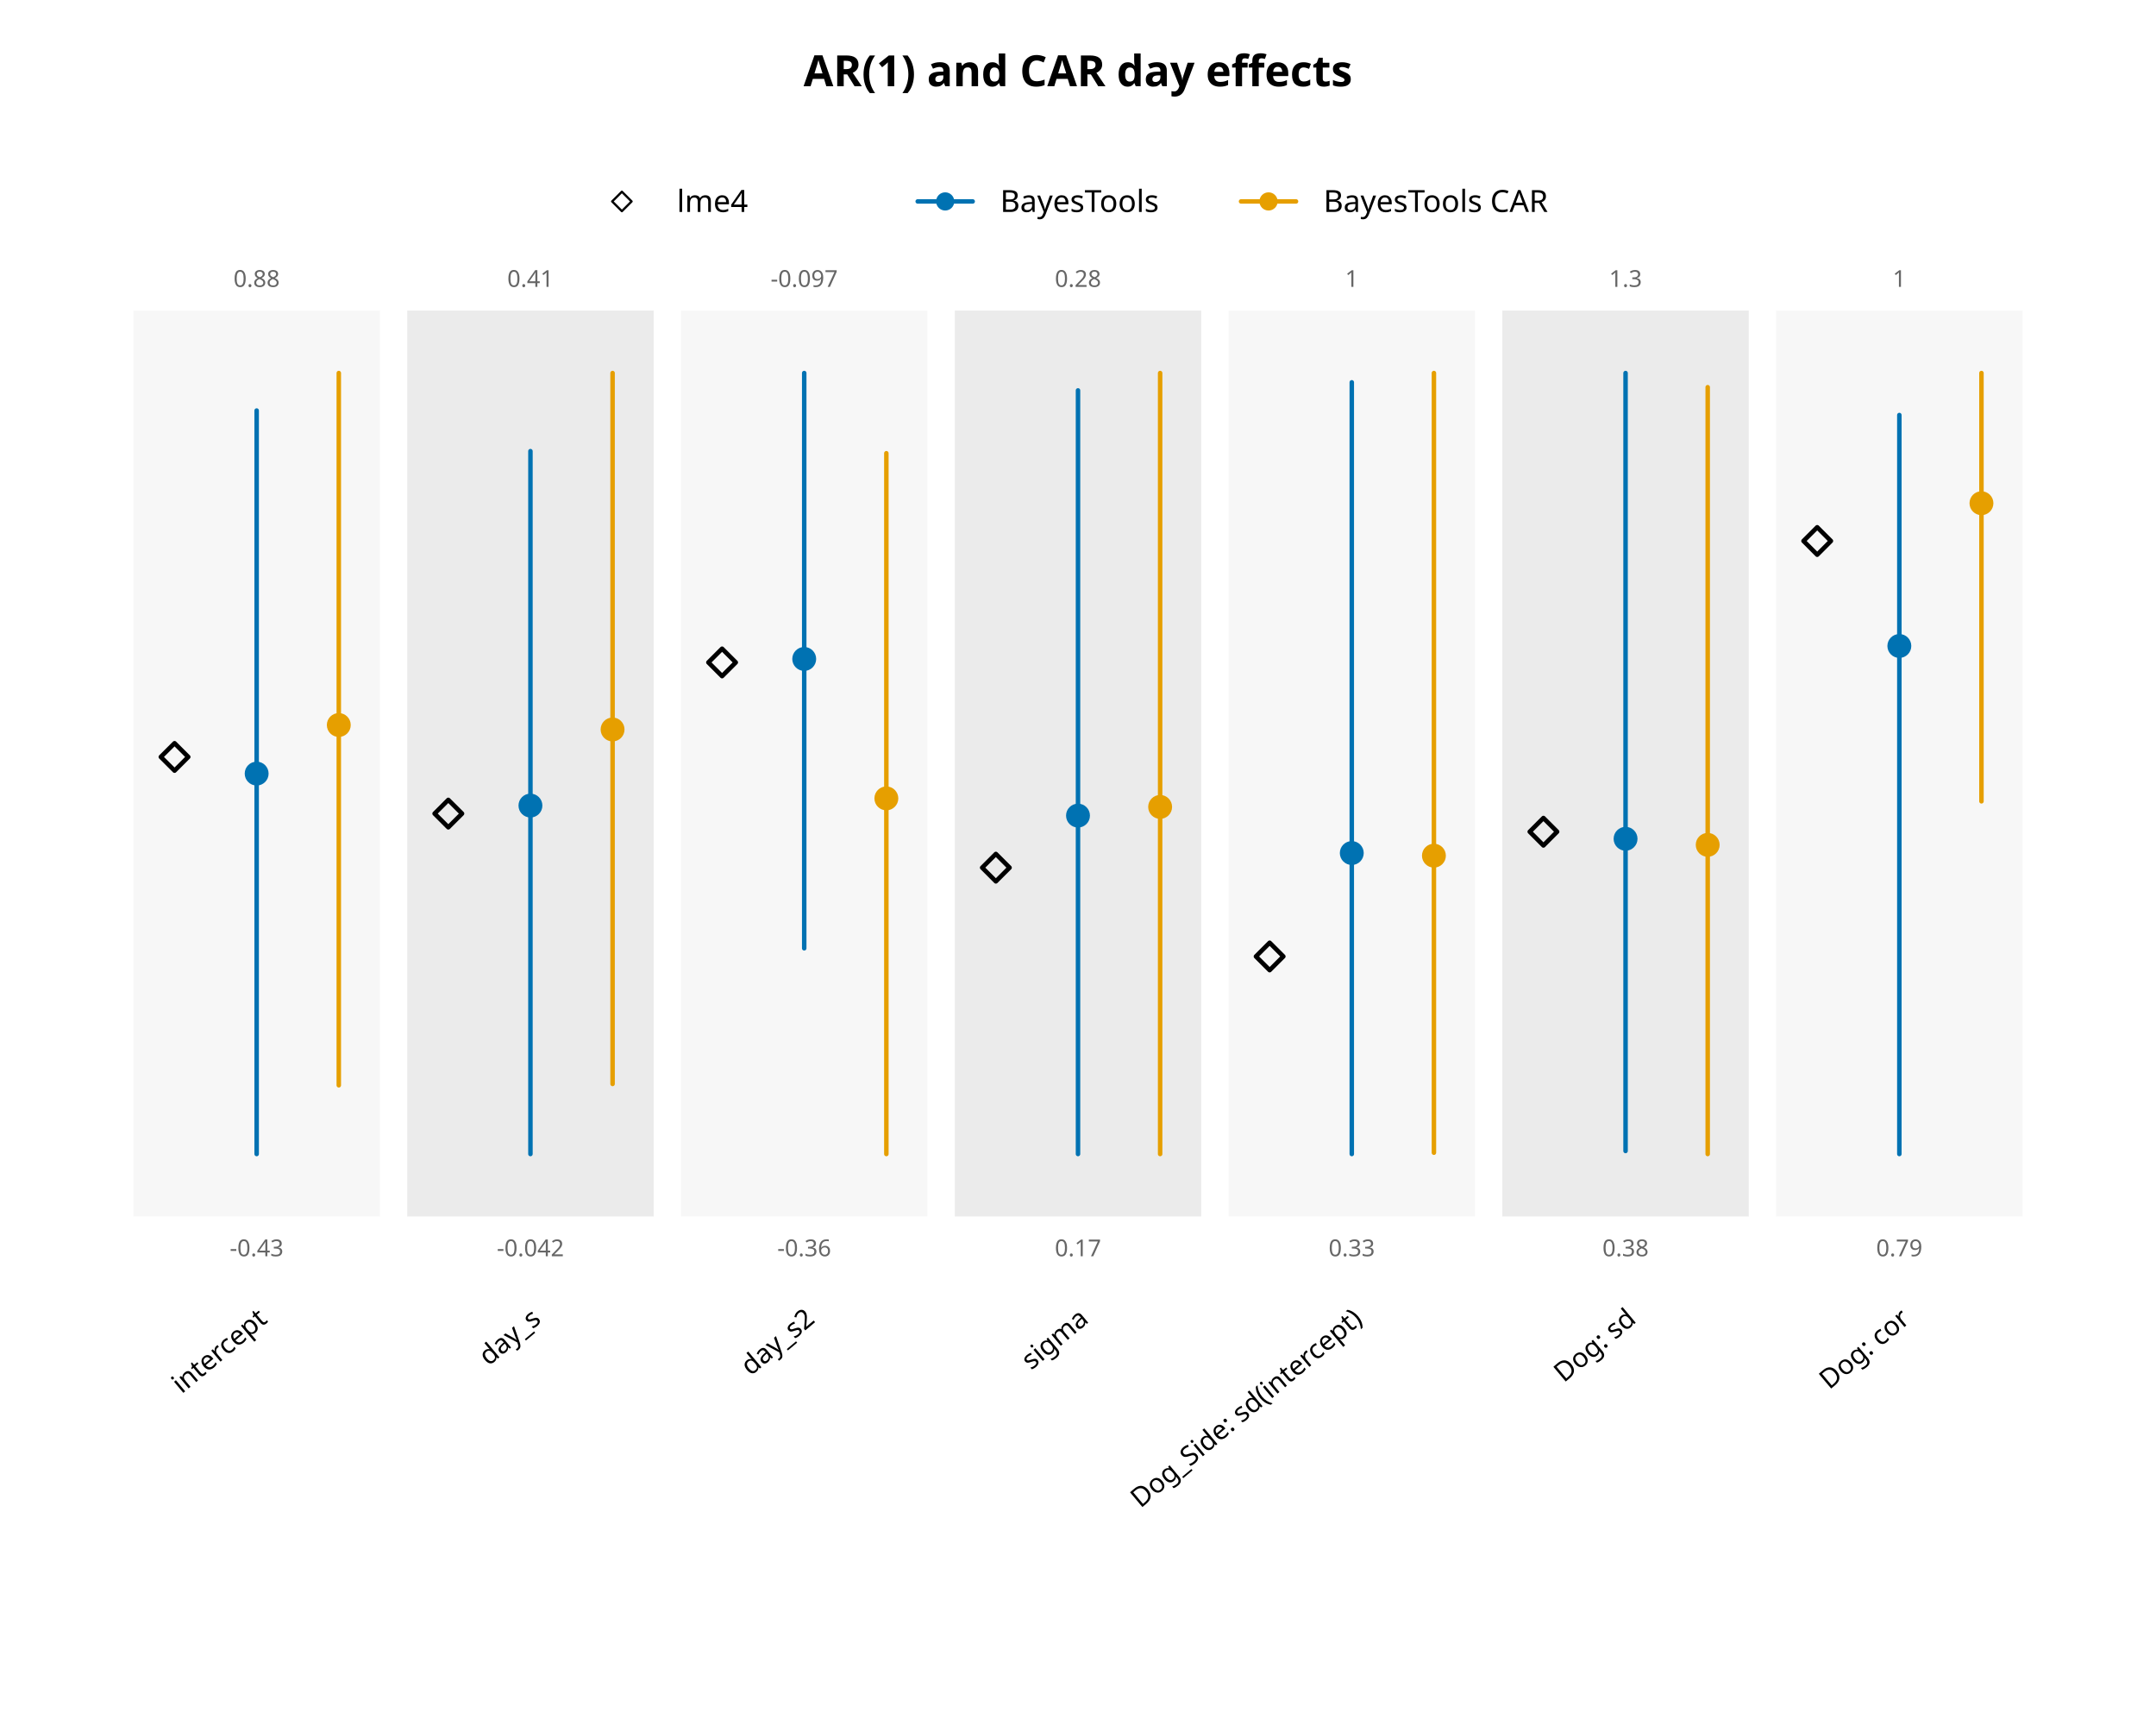
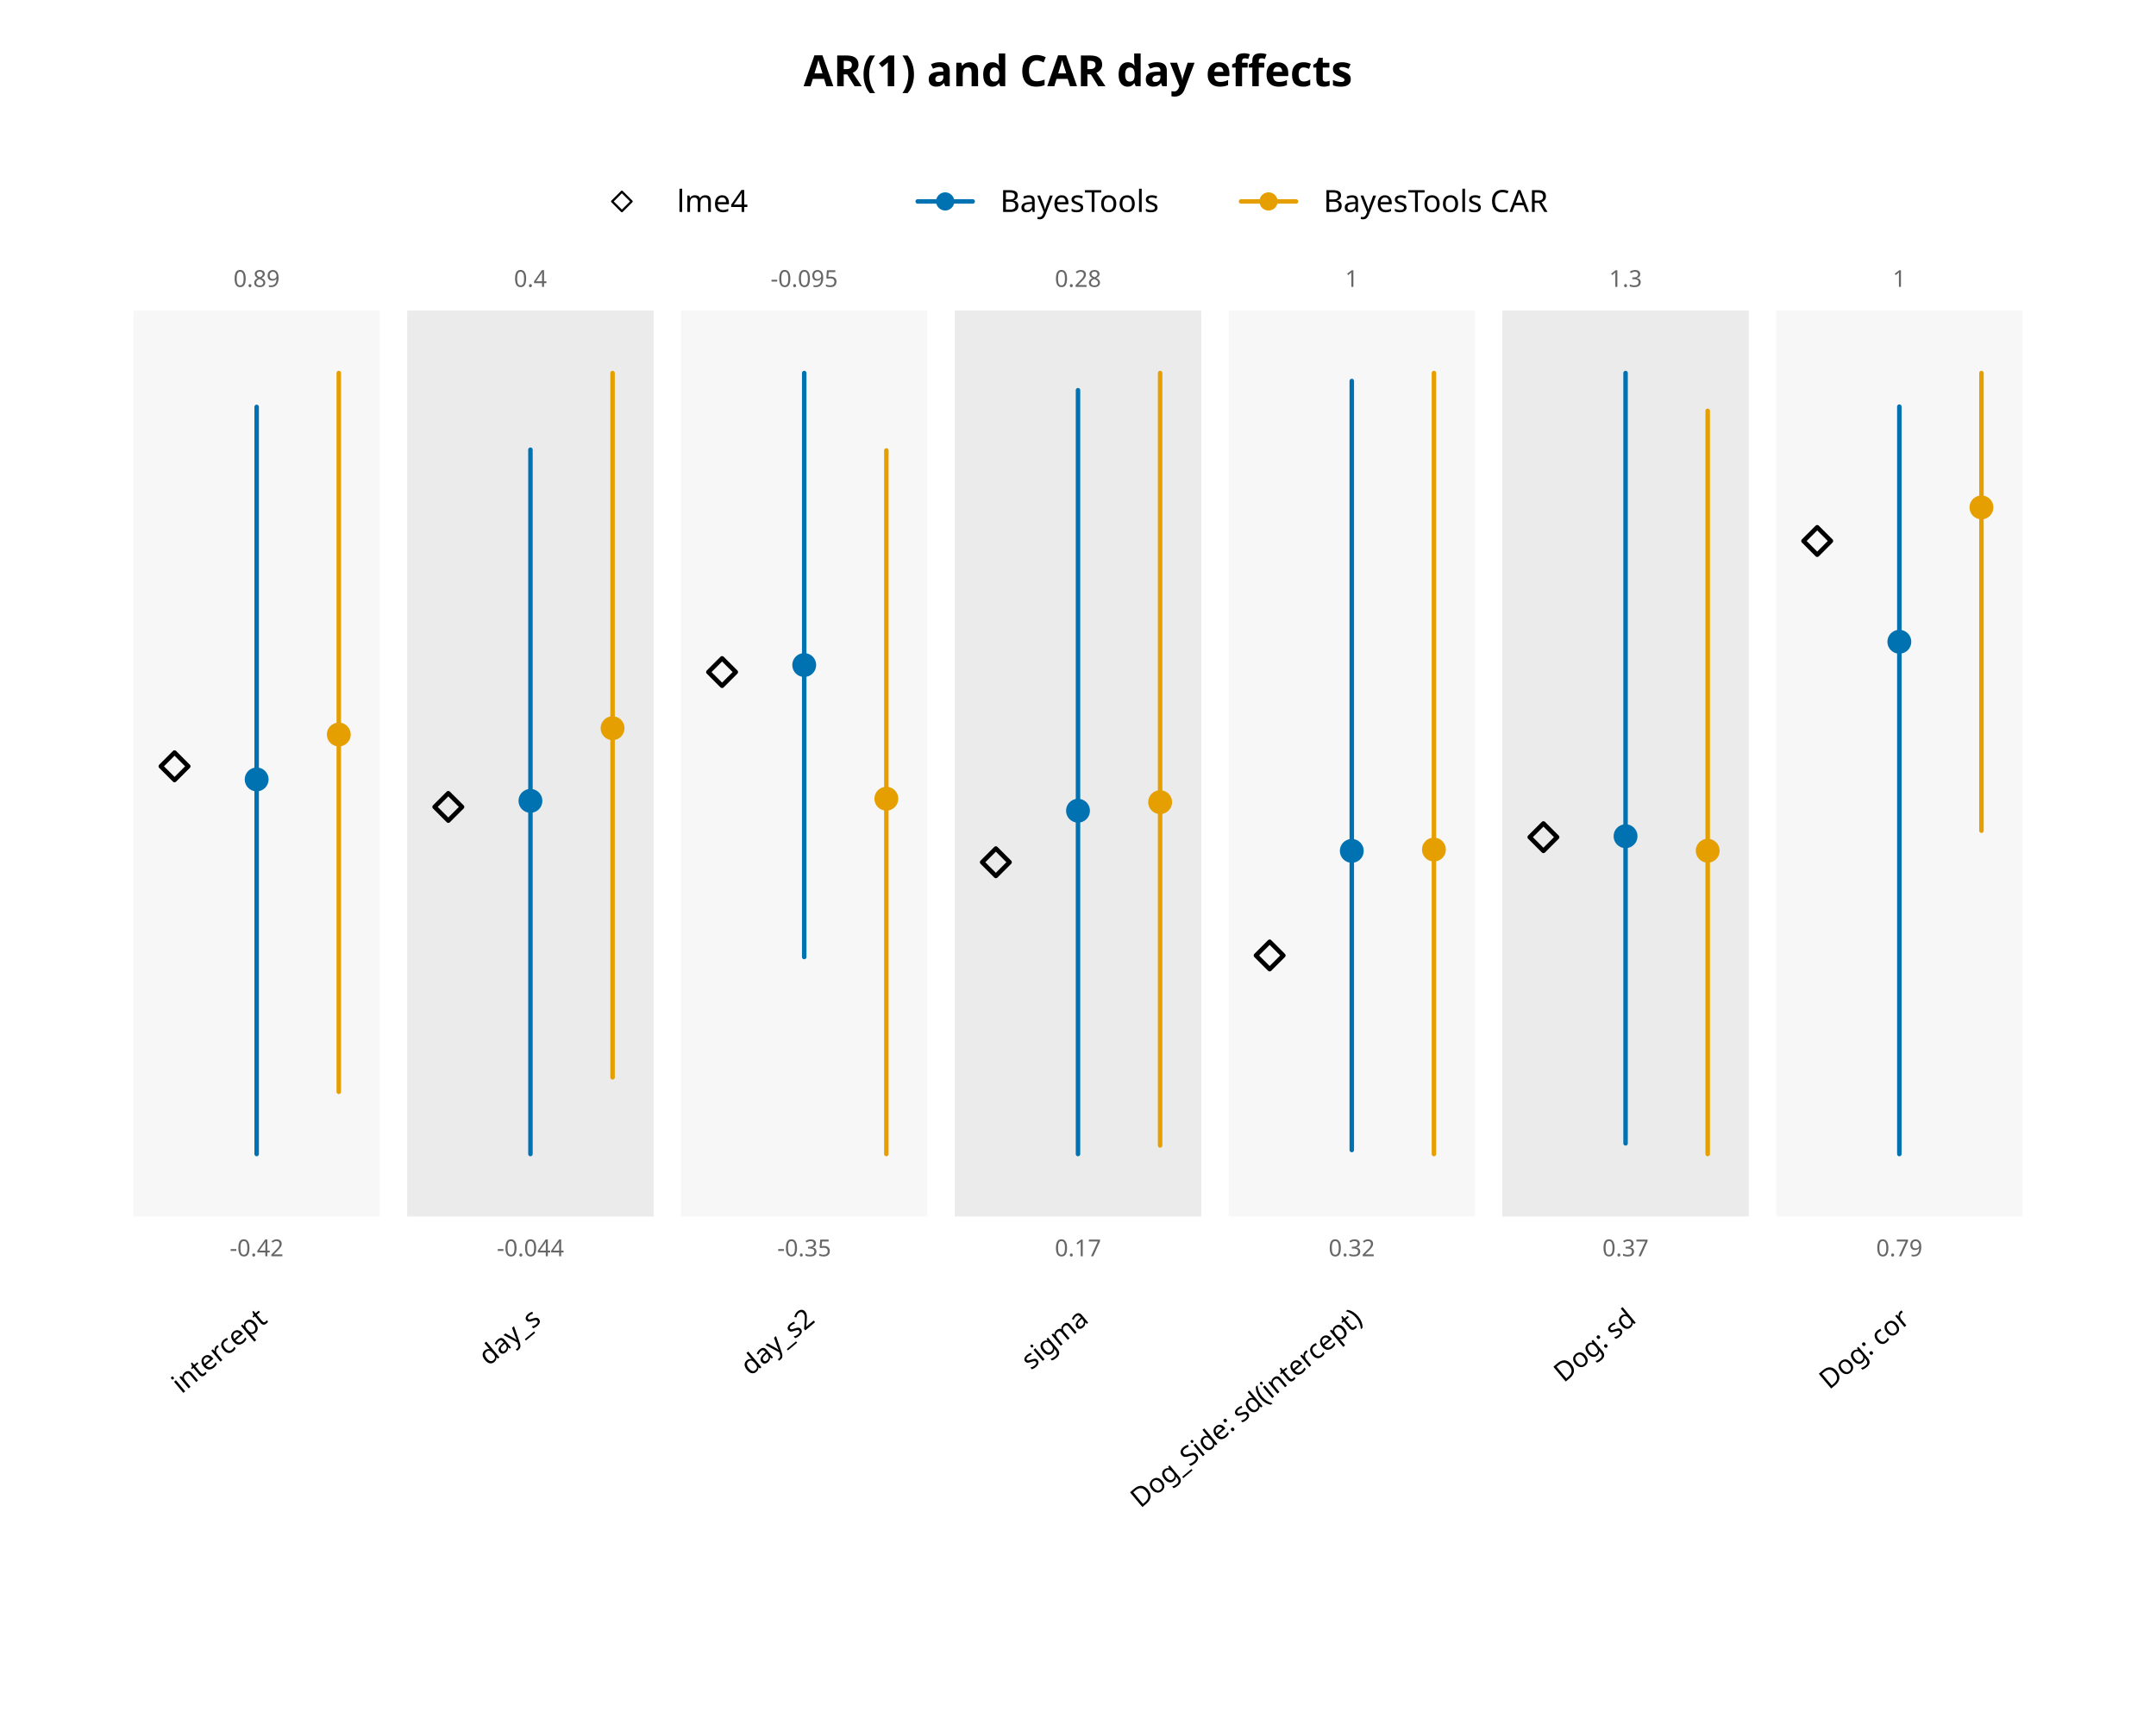
<svg xmlns="http://www.w3.org/2000/svg" class="svglite" data-engine-version="2.0" width="720.00pt" height="576.00pt" viewBox="0 0 720.00 576.00">
  <defs>
    <style type="text/css">
    .svglite line, .svglite polyline, .svglite polygon, .svglite path, .svglite rect, .svglite circle {
      fill: none;
      stroke: #000000;
      stroke-linecap: round;
      stroke-linejoin: round;
      stroke-miterlimit: 10.00;
    }
  </style>
  </defs>
  <rect width="100%" height="100%" style="stroke: none; fill: #FFFFFF;" />
  <defs>
    <clipPath id="cpMC4wMHw3MjAuMDB8MC4wMHw1NzYuMDA=">
      <rect x="0.00" y="0.00" width="720.00" height="576.00" />
    </clipPath>
  </defs>
  <g clip-path="url(#cpMC4wMHw3MjAuMDB8MC4wMHw1NzYuMDA=)">
    <text x="360.00" y="28.80" text-anchor="middle" style="font-size: 14.40px; font-weight: bold; font-family: sans;" textLength="173.71px" lengthAdjust="spacingAndGlyphs">AR(1) and CAR day effects</text>
  </g>
  <defs>
    <clipPath id="cpMTQuNDB8NzA1LjYwfDcyLjAwfDQzNy45MA==">
      <rect x="14.40" y="72.00" width="691.20" height="365.90" />
    </clipPath>
  </defs>
  <g clip-path="url(#cpMTQuNDB8NzA1LjYwfDcyLjAwfDQzNy45MA==)">
    <rect x="44.57" y="103.70" width="82.29" height="302.50" style="stroke-width: 0.75; stroke: none; fill: #F7F7F7;" />
    <rect x="136.00" y="103.70" width="82.29" height="302.50" style="stroke-width: 0.75; stroke: none; fill: #EBEBEB;" />
    <rect x="227.43" y="103.70" width="82.29" height="302.50" style="stroke-width: 0.75; stroke: none; fill: #F7F7F7;" />
    <rect x="318.86" y="103.70" width="82.29" height="302.50" style="stroke-width: 0.75; stroke: none; fill: #EBEBEB;" />
    <rect x="410.29" y="103.70" width="82.29" height="302.50" style="stroke-width: 0.75; stroke: none; fill: #F7F7F7;" />
    <rect x="501.71" y="103.70" width="82.29" height="302.50" style="stroke-width: 0.75; stroke: none; fill: #EBEBEB;" />
    <rect x="593.14" y="103.70" width="82.29" height="302.50" style="stroke-width: 0.75; stroke: none; fill: #F7F7F7;" />
-     <text x="85.71" y="419.48" text-anchor="middle" style="font-size: 7.80px; fill: #666666; font-family: sans;" textLength="17.78px" lengthAdjust="spacingAndGlyphs">-0.43</text>
-     <text x="85.71" y="95.80" text-anchor="middle" style="font-size: 7.80px; fill: #666666; font-family: sans;" textLength="15.18px" lengthAdjust="spacingAndGlyphs">0.88</text>
-     <polygon points="53.70,252.75 58.29,248.17 62.87,252.75 58.29,257.33 " style="stroke-width: 1.50; fill: none;" />
-     <line x1="85.71" y1="385.34" x2="85.71" y2="137.08" style="stroke-width: 1.50; stroke: #0072B2;" />
-     <circle cx="85.71" cy="258.31" r="3.24" style="stroke-width: 1.50; stroke: #0072B2; fill: #0072B2;" />
-     <line x1="113.14" y1="362.39" x2="113.14" y2="124.56" style="stroke-width: 1.50; stroke: #E69F00;" />
-     <circle cx="113.14" cy="242.09" r="3.24" style="stroke-width: 1.50; stroke: #E69F00; fill: #E69F00;" />
-     <text x="177.14" y="419.48" text-anchor="middle" style="font-size: 7.80px; fill: #666666; font-family: sans;" textLength="22.12px" lengthAdjust="spacingAndGlyphs">-0.042</text>
-     <text x="177.14" y="95.80" text-anchor="middle" style="font-size: 7.80px; fill: #666666; font-family: sans;" textLength="15.18px" lengthAdjust="spacingAndGlyphs">0.41</text>
-     <polygon points="145.13,271.67 149.71,267.09 154.30,271.67 149.71,276.25 " style="stroke-width: 1.50; fill: none;" />
-     <line x1="177.14" y1="385.34" x2="177.14" y2="150.64" style="stroke-width: 1.50; stroke: #0072B2;" />
-     <circle cx="177.14" cy="268.99" r="3.24" style="stroke-width: 1.50; stroke: #0072B2; fill: #0072B2;" />
-     <line x1="204.57" y1="361.94" x2="204.57" y2="124.56" style="stroke-width: 1.50; stroke: #E69F00;" />
-     <circle cx="204.57" cy="243.58" r="3.24" style="stroke-width: 1.50; stroke: #E69F00; fill: #E69F00;" />
-     <text x="268.57" y="419.48" text-anchor="middle" style="font-size: 7.80px; fill: #666666; font-family: sans;" textLength="17.78px" lengthAdjust="spacingAndGlyphs">-0.36</text>
-     <text x="268.57" y="95.80" text-anchor="middle" style="font-size: 7.80px; fill: #666666; font-family: sans;" textLength="22.12px" lengthAdjust="spacingAndGlyphs">-0.097</text>
-     <polygon points="236.56,221.19 241.14,216.61 245.72,221.19 241.14,225.77 " style="stroke-width: 1.50; fill: none;" />
-     <line x1="268.57" y1="316.65" x2="268.57" y2="124.56" style="stroke-width: 1.50; stroke: #0072B2;" />
-     <circle cx="268.57" cy="220.03" r="3.24" style="stroke-width: 1.50; stroke: #0072B2; fill: #0072B2;" />
-     <line x1="296.00" y1="385.34" x2="296.00" y2="151.34" style="stroke-width: 1.50; stroke: #E69F00;" />
-     <circle cx="296.00" cy="266.59" r="3.24" style="stroke-width: 1.50; stroke: #E69F00; fill: #E69F00;" />
+     <text x="85.71" y="419.48" text-anchor="middle" style="font-size: 7.80px; fill: #666666; font-family: sans;" textLength="17.78px" lengthAdjust="spacingAndGlyphs">-0.42</text>
+     <text x="85.71" y="95.80" text-anchor="middle" style="font-size: 7.80px; fill: #666666; font-family: sans;" textLength="15.18px" lengthAdjust="spacingAndGlyphs">0.89</text>
+     <polygon points="53.70,255.88 58.29,251.29 62.87,255.88 58.29,260.46 " style="stroke-width: 1.50; fill: none;" />
+     <line x1="85.71" y1="385.34" x2="85.71" y2="135.87" style="stroke-width: 1.50; stroke: #0072B2;" />
+     <circle cx="85.71" cy="260.26" r="3.24" style="stroke-width: 1.50; stroke: #0072B2; fill: #0072B2;" />
+     <line x1="113.14" y1="364.57" x2="113.14" y2="124.56" style="stroke-width: 1.50; stroke: #E69F00;" />
+     <circle cx="113.14" cy="245.26" r="3.24" style="stroke-width: 1.50; stroke: #E69F00; fill: #E69F00;" />
+     <text x="177.14" y="419.48" text-anchor="middle" style="font-size: 7.80px; fill: #666666; font-family: sans;" textLength="22.12px" lengthAdjust="spacingAndGlyphs">-0.044</text>
+     <text x="177.14" y="95.80" text-anchor="middle" style="font-size: 7.80px; fill: #666666; font-family: sans;" textLength="10.84px" lengthAdjust="spacingAndGlyphs">0.4</text>
+     <polygon points="145.13,269.44 149.71,264.86 154.30,269.44 149.71,274.02 " style="stroke-width: 1.50; fill: none;" />
+     <line x1="177.14" y1="385.34" x2="177.14" y2="150.17" style="stroke-width: 1.50; stroke: #0072B2;" />
+     <circle cx="177.14" cy="267.42" r="3.24" style="stroke-width: 1.50; stroke: #0072B2; fill: #0072B2;" />
+     <line x1="204.57" y1="359.73" x2="204.57" y2="124.56" style="stroke-width: 1.50; stroke: #E69F00;" />
+     <circle cx="204.57" cy="243.16" r="3.24" style="stroke-width: 1.50; stroke: #E69F00; fill: #E69F00;" />
+     <text x="268.57" y="419.48" text-anchor="middle" style="font-size: 7.80px; fill: #666666; font-family: sans;" textLength="17.78px" lengthAdjust="spacingAndGlyphs">-0.35</text>
+     <text x="268.57" y="95.80" text-anchor="middle" style="font-size: 7.80px; fill: #666666; font-family: sans;" textLength="22.12px" lengthAdjust="spacingAndGlyphs">-0.095</text>
+     <polygon points="236.56,224.41 241.14,219.83 245.72,224.41 241.14,228.99 " style="stroke-width: 1.50; fill: none;" />
+     <line x1="268.57" y1="319.56" x2="268.57" y2="124.56" style="stroke-width: 1.50; stroke: #0072B2;" />
+     <circle cx="268.57" cy="222.06" r="3.24" style="stroke-width: 1.50; stroke: #0072B2; fill: #0072B2;" />
+     <line x1="296.00" y1="385.34" x2="296.00" y2="150.41" style="stroke-width: 1.50; stroke: #E69F00;" />
+     <circle cx="296.00" cy="266.70" r="3.24" style="stroke-width: 1.50; stroke: #E69F00; fill: #E69F00;" />
    <text x="360.00" y="419.48" text-anchor="middle" style="font-size: 7.80px; fill: #666666; font-family: sans;" textLength="15.18px" lengthAdjust="spacingAndGlyphs">0.17</text>
    <text x="360.00" y="95.80" text-anchor="middle" style="font-size: 7.80px; fill: #666666; font-family: sans;" textLength="15.18px" lengthAdjust="spacingAndGlyphs">0.28</text>
-     <polygon points="327.99,289.72 332.57,285.14 337.15,289.72 332.57,294.30 " style="stroke-width: 1.50; fill: none;" />
-     <line x1="360.00" y1="385.34" x2="360.00" y2="130.36" style="stroke-width: 1.50; stroke: #0072B2;" />
-     <circle cx="360.00" cy="272.34" r="3.24" style="stroke-width: 1.50; stroke: #0072B2; fill: #0072B2;" />
-     <line x1="387.43" y1="385.34" x2="387.43" y2="124.56" style="stroke-width: 1.50; stroke: #E69F00;" />
-     <circle cx="387.43" cy="269.44" r="3.24" style="stroke-width: 1.50; stroke: #E69F00; fill: #E69F00;" />
-     <text x="451.43" y="419.48" text-anchor="middle" style="font-size: 7.80px; fill: #666666; font-family: sans;" textLength="15.18px" lengthAdjust="spacingAndGlyphs">0.33</text>
+     <polygon points="327.99,287.91 332.57,283.33 337.15,287.91 332.57,292.49 " style="stroke-width: 1.50; fill: none;" />
+     <line x1="360.00" y1="385.34" x2="360.00" y2="130.30" style="stroke-width: 1.50; stroke: #0072B2;" />
+     <circle cx="360.00" cy="270.71" r="3.24" style="stroke-width: 1.50; stroke: #0072B2; fill: #0072B2;" />
+     <line x1="387.43" y1="382.47" x2="387.43" y2="124.56" style="stroke-width: 1.50; stroke: #E69F00;" />
+     <circle cx="387.43" cy="267.85" r="3.24" style="stroke-width: 1.50; stroke: #E69F00; fill: #E69F00;" />
+     <text x="451.43" y="419.48" text-anchor="middle" style="font-size: 7.80px; fill: #666666; font-family: sans;" textLength="15.18px" lengthAdjust="spacingAndGlyphs">0.32</text>
    <text x="451.43" y="95.80" text-anchor="middle" style="font-size: 7.80px; fill: #666666; font-family: sans;" textLength="8.67px" lengthAdjust="spacingAndGlyphs">  1</text>
-     <polygon points="419.42,319.37 424.00,314.79 428.58,319.37 424.00,323.95 " style="stroke-width: 1.50; fill: none;" />
-     <line x1="451.43" y1="385.34" x2="451.43" y2="127.66" style="stroke-width: 1.50; stroke: #0072B2;" />
-     <circle cx="451.43" cy="284.84" r="3.24" style="stroke-width: 1.50; stroke: #0072B2; fill: #0072B2;" />
-     <line x1="478.86" y1="384.90" x2="478.86" y2="124.56" style="stroke-width: 1.50; stroke: #E69F00;" />
-     <circle cx="478.86" cy="285.72" r="3.24" style="stroke-width: 1.50; stroke: #E69F00; fill: #E69F00;" />
-     <text x="542.86" y="419.48" text-anchor="middle" style="font-size: 7.80px; fill: #666666; font-family: sans;" textLength="15.18px" lengthAdjust="spacingAndGlyphs">0.38</text>
+     <polygon points="419.42,319.04 424.00,314.46 428.58,319.04 424.00,323.62 " style="stroke-width: 1.50; fill: none;" />
+     <line x1="451.43" y1="384.01" x2="451.43" y2="127.22" style="stroke-width: 1.50; stroke: #0072B2;" />
+     <circle cx="451.43" cy="284.12" r="3.24" style="stroke-width: 1.50; stroke: #0072B2; fill: #0072B2;" />
+     <line x1="478.86" y1="385.34" x2="478.86" y2="124.56" style="stroke-width: 1.50; stroke: #E69F00;" />
+     <circle cx="478.86" cy="283.68" r="3.24" style="stroke-width: 1.50; stroke: #E69F00; fill: #E69F00;" />
+     <text x="542.86" y="419.48" text-anchor="middle" style="font-size: 7.80px; fill: #666666; font-family: sans;" textLength="15.18px" lengthAdjust="spacingAndGlyphs">0.37</text>
    <text x="542.86" y="95.80" text-anchor="middle" style="font-size: 7.80px; fill: #666666; font-family: sans;" textLength="10.84px" lengthAdjust="spacingAndGlyphs">1.3</text>
-     <polygon points="510.85,277.72 515.43,273.14 520.01,277.72 515.43,282.31 " style="stroke-width: 1.50; fill: none;" />
-     <line x1="542.86" y1="384.33" x2="542.86" y2="124.56" style="stroke-width: 1.50; stroke: #0072B2;" />
-     <circle cx="542.86" cy="280.08" r="3.24" style="stroke-width: 1.50; stroke: #0072B2; fill: #0072B2;" />
-     <line x1="570.29" y1="385.34" x2="570.29" y2="129.29" style="stroke-width: 1.50; stroke: #E69F00;" />
-     <circle cx="570.29" cy="282.11" r="3.24" style="stroke-width: 1.50; stroke: #E69F00; fill: #E69F00;" />
+     <polygon points="510.85,279.54 515.43,274.96 520.01,279.54 515.43,284.12 " style="stroke-width: 1.50; fill: none;" />
+     <line x1="542.86" y1="381.78" x2="542.86" y2="124.56" style="stroke-width: 1.50; stroke: #0072B2;" />
+     <circle cx="542.86" cy="279.22" r="3.24" style="stroke-width: 1.50; stroke: #0072B2; fill: #0072B2;" />
+     <line x1="570.29" y1="385.34" x2="570.29" y2="137.18" style="stroke-width: 1.50; stroke: #E69F00;" />
+     <circle cx="570.29" cy="284.07" r="3.24" style="stroke-width: 1.50; stroke: #E69F00; fill: #E69F00;" />
    <text x="634.29" y="419.48" text-anchor="middle" style="font-size: 7.80px; fill: #666666; font-family: sans;" textLength="15.18px" lengthAdjust="spacingAndGlyphs">0.79</text>
    <text x="634.29" y="95.80" text-anchor="middle" style="font-size: 7.80px; fill: #666666; font-family: sans;" textLength="8.67px" lengthAdjust="spacingAndGlyphs">  1</text>
    <polygon points="602.28,180.64 606.86,176.06 611.44,180.64 606.86,185.23 " style="stroke-width: 1.50; fill: none;" />
-     <line x1="634.29" y1="385.34" x2="634.29" y2="138.58" style="stroke-width: 1.50; stroke: #0072B2;" />
-     <circle cx="634.29" cy="215.70" r="3.24" style="stroke-width: 1.50; stroke: #0072B2; fill: #0072B2;" />
-     <line x1="661.71" y1="267.57" x2="661.71" y2="124.56" style="stroke-width: 1.50; stroke: #E69F00;" />
-     <circle cx="661.71" cy="168.03" r="3.24" style="stroke-width: 1.50; stroke: #E69F00; fill: #E69F00;" />
+     <line x1="634.29" y1="385.34" x2="634.29" y2="135.78" style="stroke-width: 1.50; stroke: #0072B2;" />
+     <circle cx="634.29" cy="214.29" r="3.24" style="stroke-width: 1.50; stroke: #0072B2; fill: #0072B2;" />
+     <line x1="661.71" y1="277.38" x2="661.71" y2="124.56" style="stroke-width: 1.50; stroke: #E69F00;" />
+     <circle cx="661.71" cy="169.43" r="3.24" style="stroke-width: 1.50; stroke: #E69F00; fill: #E69F00;" />
  </g>
  <g clip-path="url(#cpMC4wMHw3MjAuMDB8MC4wMHw1NzYuMDA=)">
    <text transform="translate(89.70,441.20) rotate(-40)" text-anchor="end" style="font-size: 9.00px; font-family: sans;" textLength="34.52px" lengthAdjust="spacingAndGlyphs">intercept</text>
    <text transform="translate(181.12,441.20) rotate(-40)" text-anchor="end" style="font-size: 9.00px; font-family: sans;" textLength="24.02px" lengthAdjust="spacingAndGlyphs">day_s</text>
    <text transform="translate(272.55,441.20) rotate(-40)" text-anchor="end" style="font-size: 9.00px; font-family: sans;" textLength="29.03px" lengthAdjust="spacingAndGlyphs">day_s2</text>
    <text transform="translate(363.98,441.20) rotate(-40)" text-anchor="end" style="font-size: 9.00px; font-family: sans;" textLength="24.01px" lengthAdjust="spacingAndGlyphs">sigma</text>
    <text transform="translate(455.41,441.20) rotate(-40)" text-anchor="end" style="font-size: 9.00px; font-family: sans;" textLength="94.56px" lengthAdjust="spacingAndGlyphs">Dog_Side: sd(intercept)</text>
    <text transform="translate(546.84,441.20) rotate(-40)" text-anchor="end" style="font-size: 9.00px; font-family: sans;" textLength="31.02px" lengthAdjust="spacingAndGlyphs">Dog: sd</text>
    <text transform="translate(638.27,441.20) rotate(-40)" text-anchor="end" style="font-size: 9.00px; font-family: sans;" textLength="34.02px" lengthAdjust="spacingAndGlyphs">Dog: cor</text>
    <line x1="306.47" y1="67.26" x2="324.83" y2="67.26" style="stroke-width: 1.50; stroke: #0072B2;" />
    <line x1="414.45" y1="67.26" x2="432.81" y2="67.26" style="stroke-width: 1.50; stroke: #E69F00;" />
    <polygon points="204.43,67.26 207.68,64.02 210.92,67.26 207.68,70.51 " style="stroke-width: 0.75; fill: none;" />
    <circle cx="315.65" cy="67.26" r="2.29" style="stroke-width: 1.50; stroke: #0072B2; fill: #0072B2;" />
    <circle cx="423.63" cy="67.26" r="2.29" style="stroke-width: 1.50; stroke: #E69F00; fill: #E69F00;" />
    <text x="226.04" y="70.77" style="font-size: 10.20px; font-family: sans;" textLength="22.11px" lengthAdjust="spacingAndGlyphs">lme4</text>
    <text x="334.01" y="70.77" style="font-size: 10.20px; font-family: sans;" textLength="53.31px" lengthAdjust="spacingAndGlyphs">BayesTools</text>
    <text x="441.99" y="70.77" style="font-size: 10.20px; font-family: sans;" textLength="77.68px" lengthAdjust="spacingAndGlyphs">BayesTools CAR</text>
  </g>
</svg>
